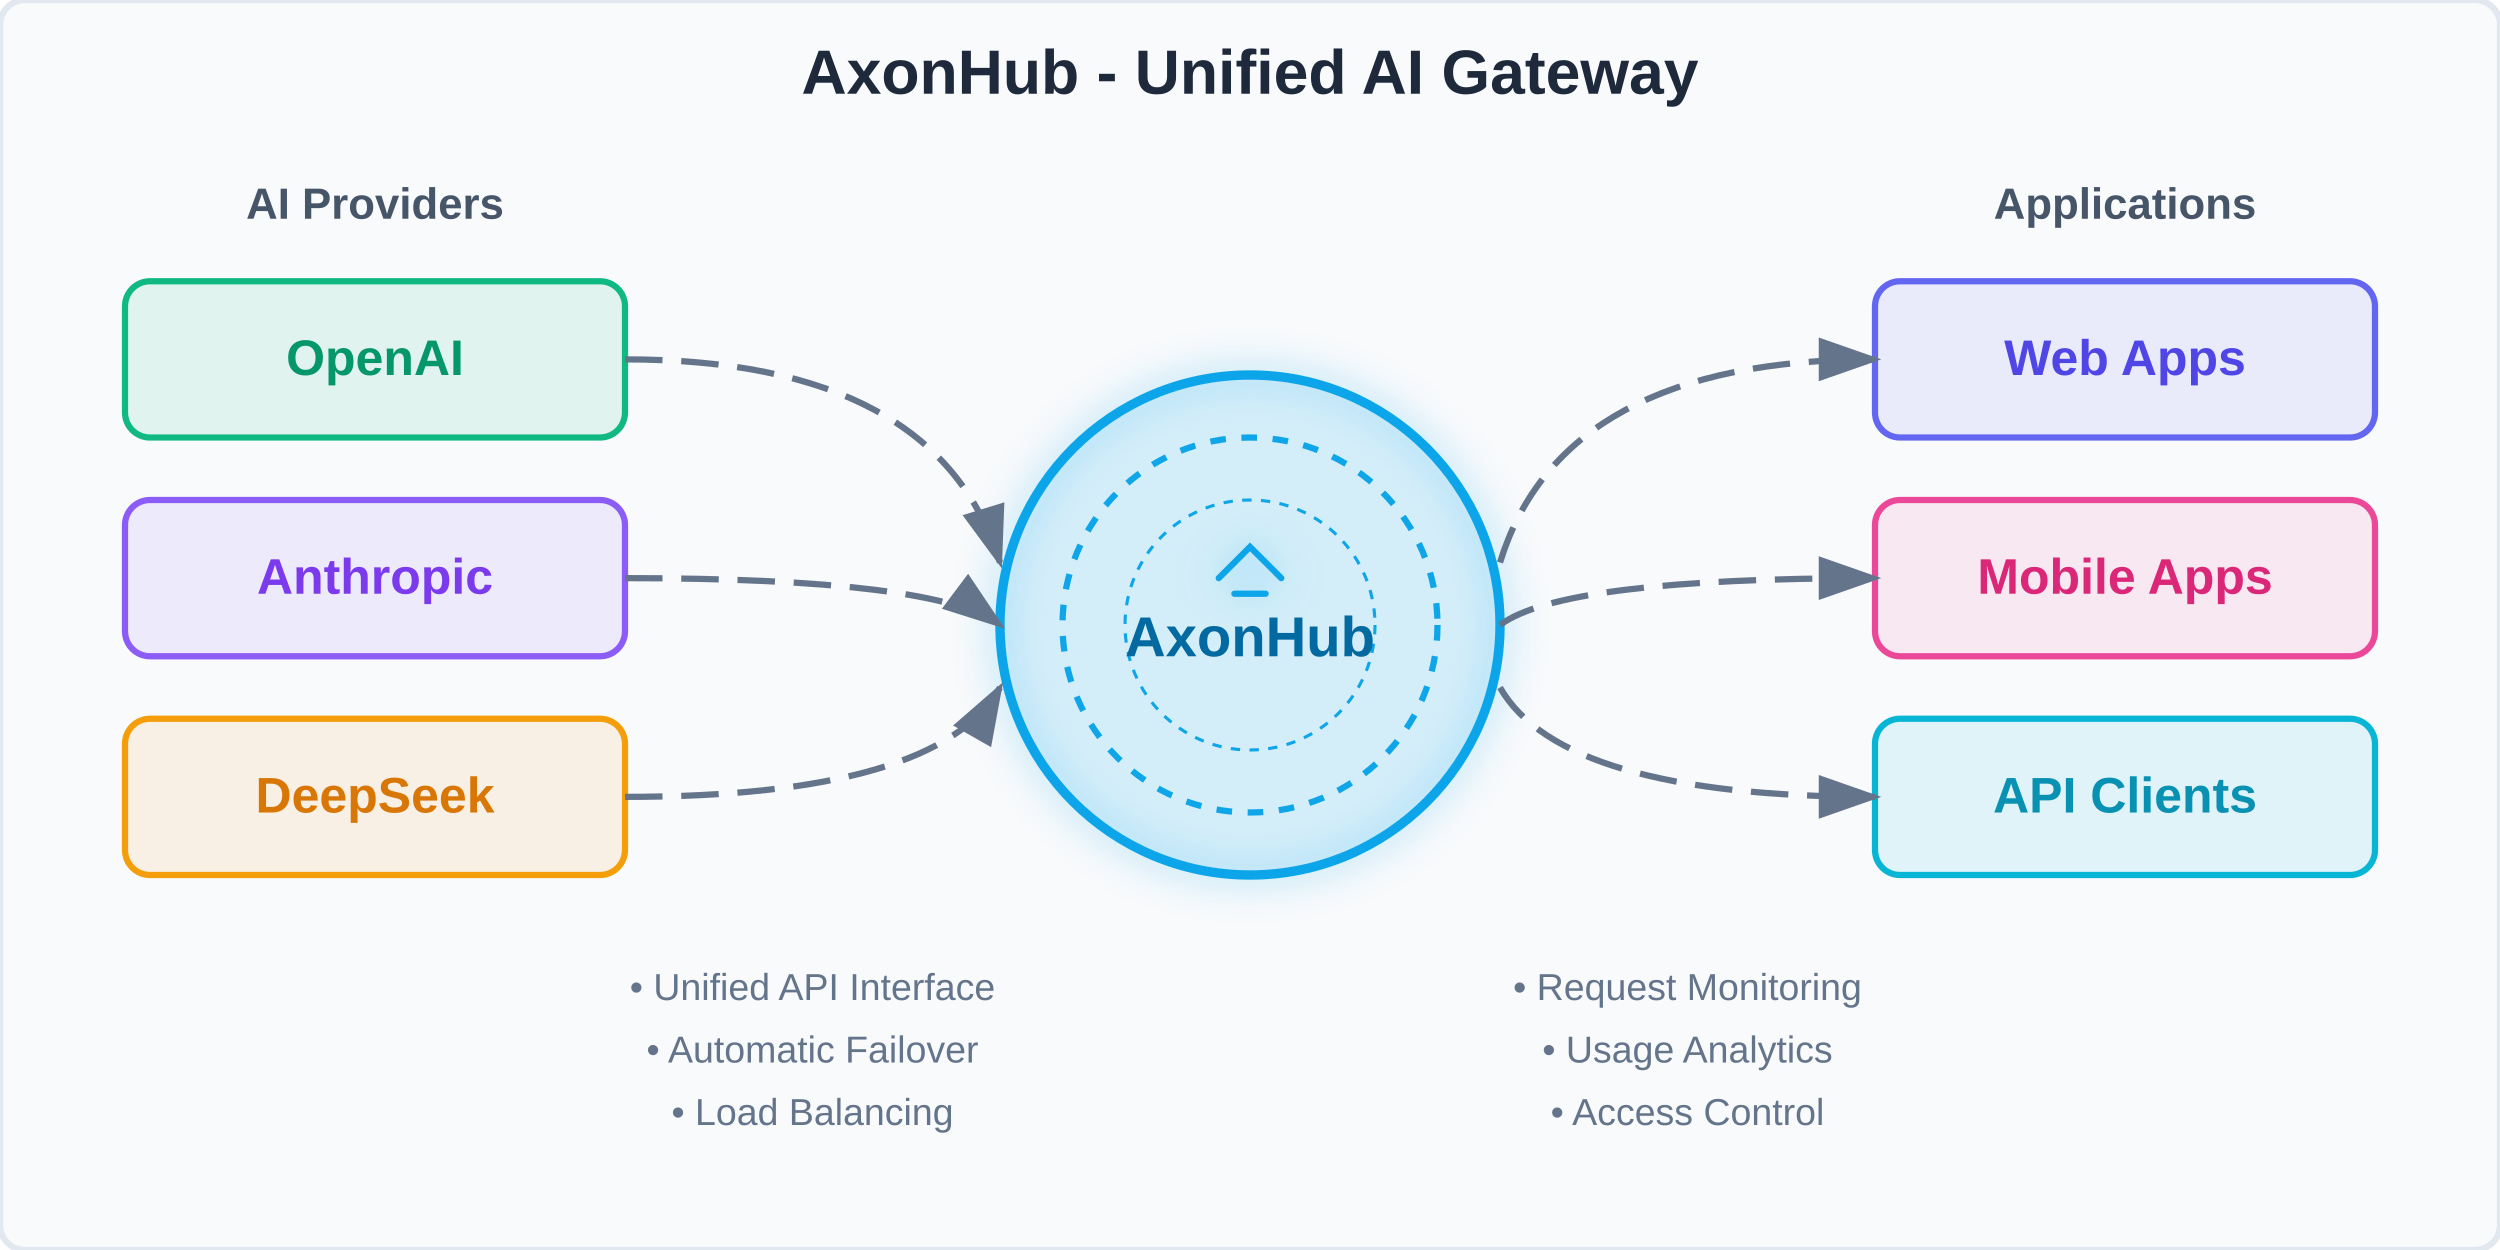
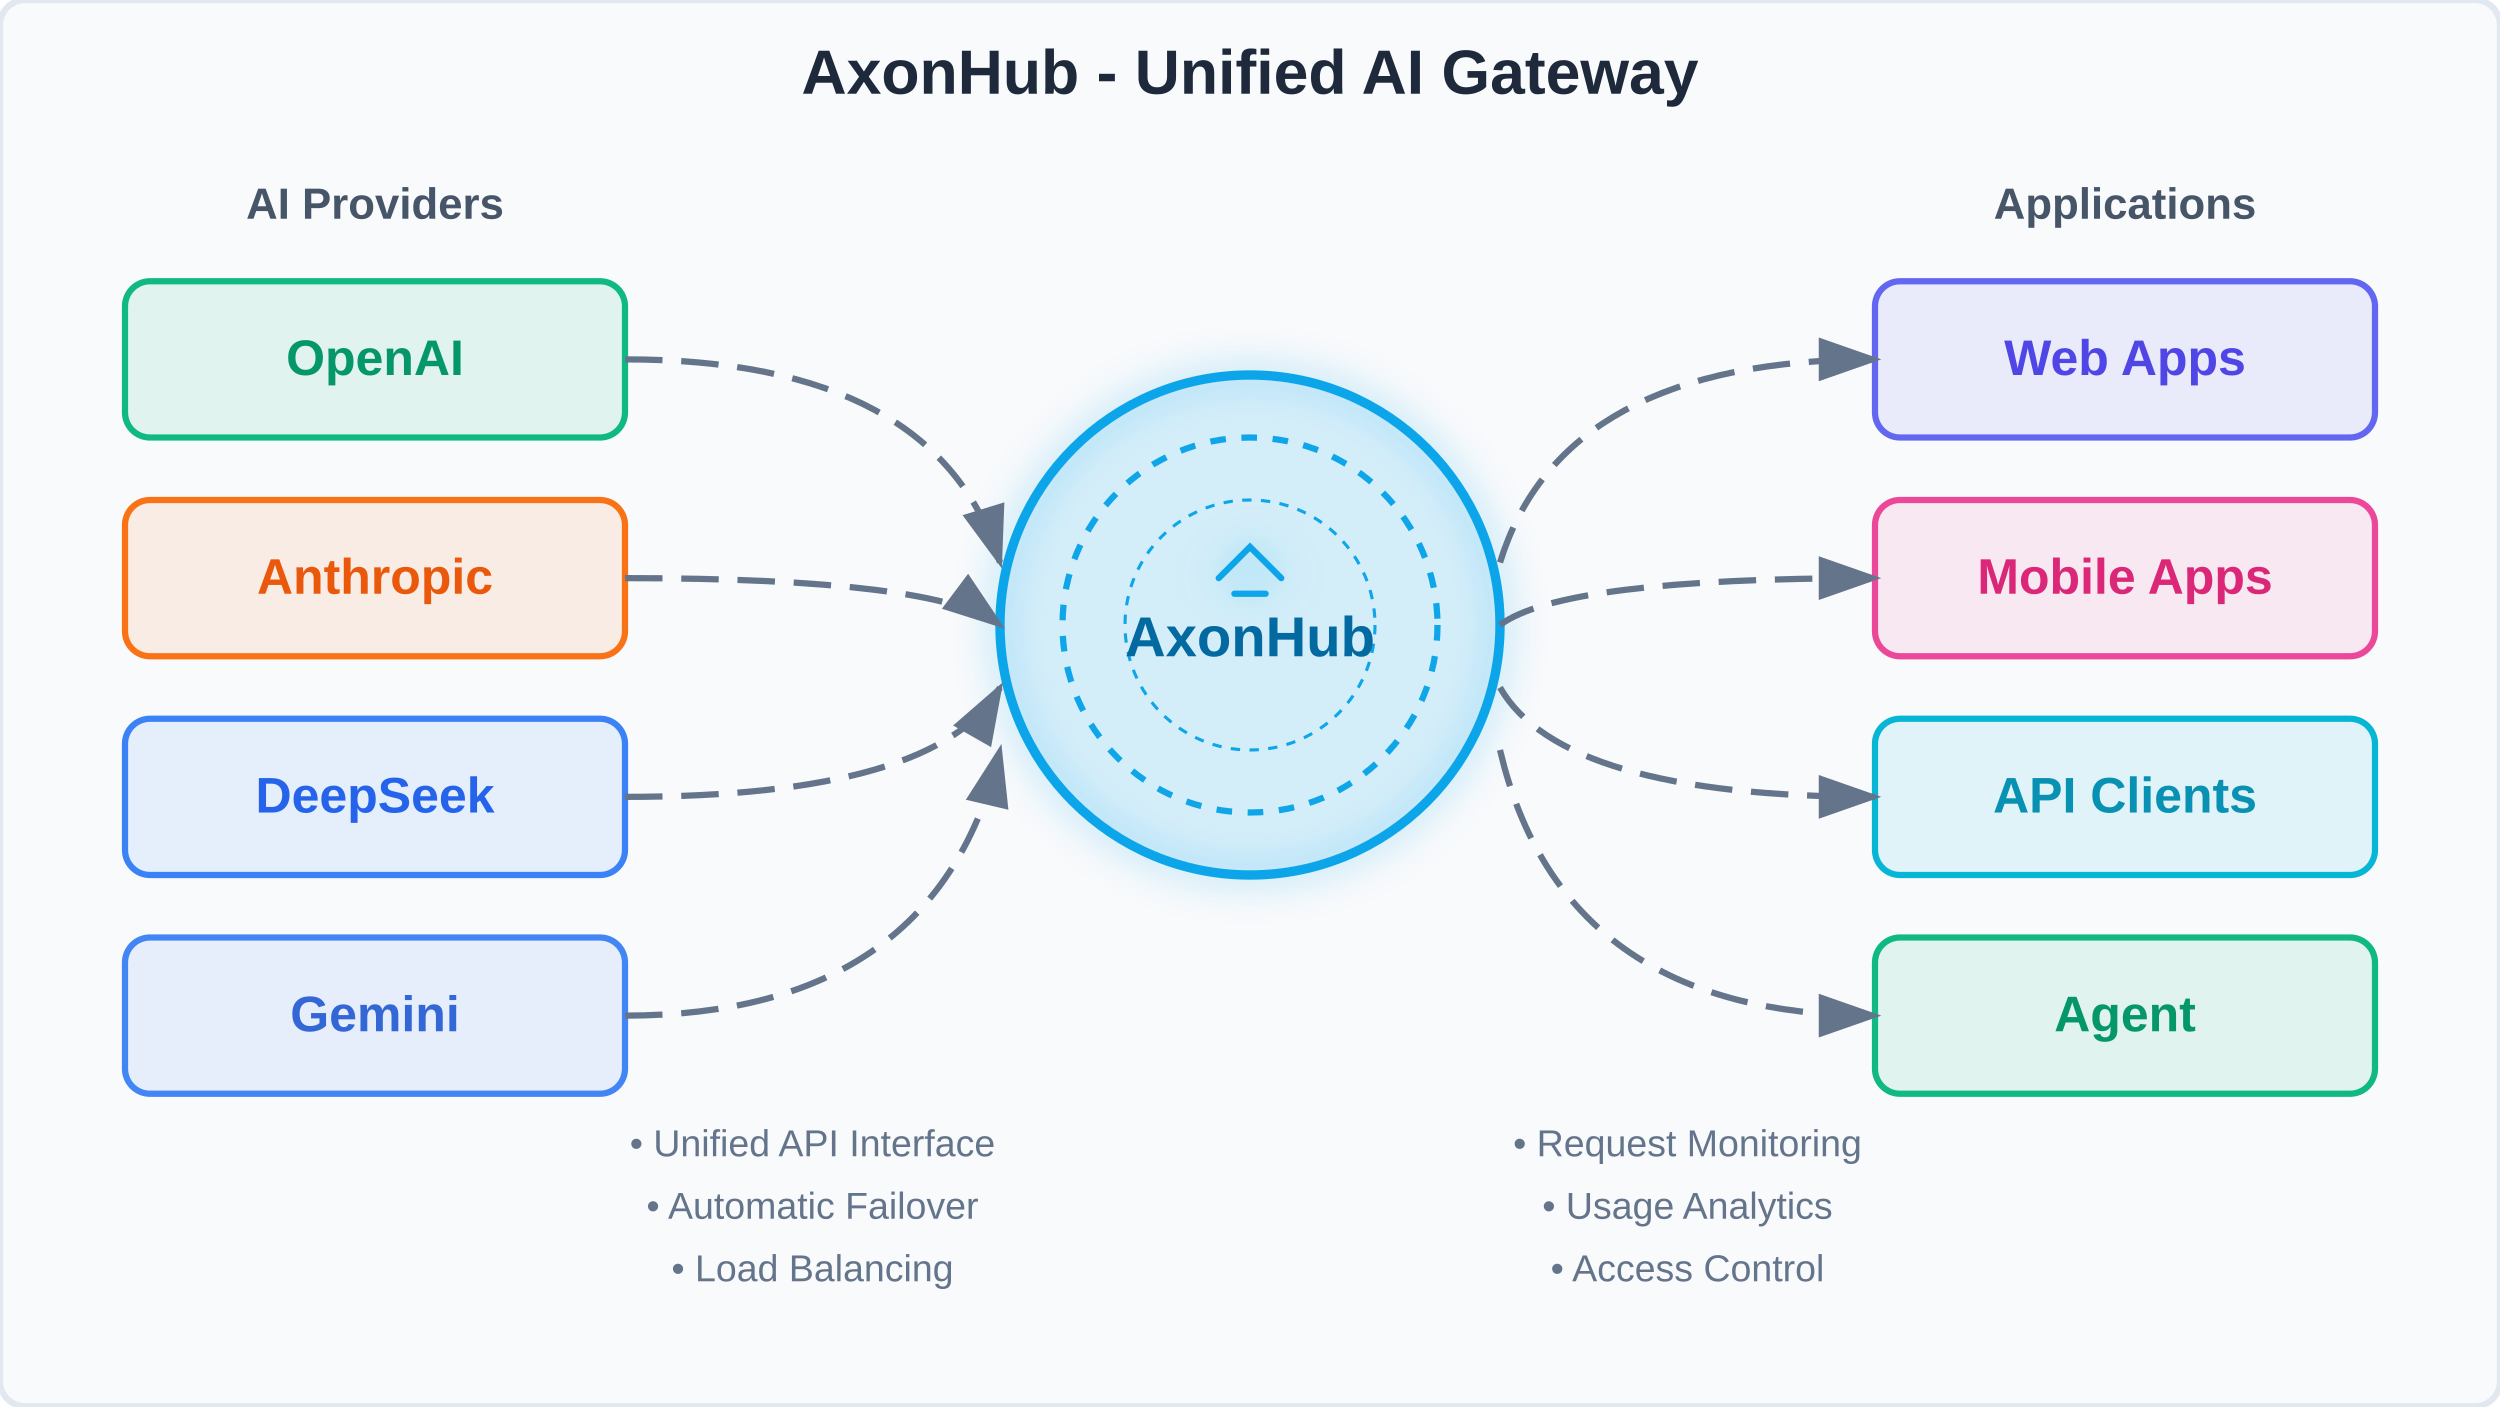
- <svg xmlns="http://www.w3.org/2000/svg" viewBox="0 0 800 400" role="img" aria-labelledby="axonhub-title">
+ <svg xmlns="http://www.w3.org/2000/svg" viewBox="0 0 800 450" role="img" aria-labelledby="axonhub-title">
  <style>
    .flow-line {
      stroke-dasharray: 12,6;
      animation: flow 1s linear infinite;
    }
    
    @keyframes flow {
      to { stroke-dashoffset: -36; }
    }
    
    .pulse-center {
      transform-origin: 400px 200px;
      animation: pulse 2s ease-in-out infinite;
    }
    
    @keyframes pulse {
      0%, 100% { opacity: 0.7; transform: scale(1); }
      50% { opacity: 1; transform: scale(1.05); }
    }
    
    .rotate-slow {
      transform-origin: 400px 200px;
      animation: rotate-slow 12s linear infinite;
    }
    
    .rotate-medium {
      transform-origin: 400px 200px;
      animation: rotate-medium 8s linear infinite;
    }
    
    @keyframes rotate-slow {
      from { transform: rotate(0deg); }
      to { transform: rotate(360deg); }
    }
    
    @keyframes rotate-medium {
      from { transform: rotate(0deg); }
      to { transform: rotate(-360deg); }
    }
    
    .fade-in {
      animation: fade-in 1.5s ease-out;
    }
    
    @keyframes fade-in {
      from { opacity: 0; transform: translateY(10px); }
      to { opacity: 1; transform: translateY(0); }
    }
    
    .glow {
      filter: drop-shadow(0 0 6px rgba(14, 165, 233, 0.5));
      animation: glow-pulse 2s ease-in-out infinite;
    }
    
    @keyframes glow-pulse {
      0%, 100% { filter: drop-shadow(0 0 6px rgba(14, 165, 233, 0.5)); }
      50% { filter: drop-shadow(0 0 12px rgba(14, 165, 233, 0.8)); }
    }
  </style>
-   <rect width="800" height="400" fill="#f8fafc" stroke="#e2e8f0" stroke-width="2" rx="8" />
+   <rect width="800" height="450" fill="#f8fafc" stroke="#e2e8f0" stroke-width="2" rx="8" />
  <text x="400" y="30" text-anchor="middle" font-family="Arial, sans-serif" font-size="20" font-weight="bold" fill="#1e293b">
    AxonHub - Unified AI Gateway
  </text>
  <g class="fade-in">
    <text x="120" y="70" text-anchor="middle" font-family="Arial, sans-serif" font-size="14" font-weight="bold" fill="#475569">AI Providers</text>
    <rect x="40" y="90" width="160" height="50" rx="8" fill="#10b981" fill-opacity="0.1" stroke="#10b981" stroke-width="2" />
    <text x="120" y="120" text-anchor="middle" font-family="Arial, sans-serif" font-size="16" font-weight="bold" fill="#059669">OpenAI</text>
-     <rect x="40" y="160" width="160" height="50" rx="8" fill="#8b5cf6" fill-opacity="0.1" stroke="#8b5cf6" stroke-width="2" />
-     <text x="120" y="190" text-anchor="middle" font-family="Arial, sans-serif" font-size="16" font-weight="bold" fill="#7c3aed">Anthropic</text>
-     <rect x="40" y="230" width="160" height="50" rx="8" fill="#f59e0b" fill-opacity="0.1" stroke="#f59e0b" stroke-width="2" />
-     <text x="120" y="260" text-anchor="middle" font-family="Arial, sans-serif" font-size="16" font-weight="bold" fill="#d97706">DeepSeek</text>
+     <rect x="40" y="160" width="160" height="50" rx="8" fill="#f97316" fill-opacity="0.1" stroke="#f97316" stroke-width="2" />
+     <text x="120" y="190" text-anchor="middle" font-family="Arial, sans-serif" font-size="16" font-weight="bold" fill="#ea580c">Anthropic</text>
+     <rect x="40" y="230" width="160" height="50" rx="8" fill="#3b82f6" fill-opacity="0.1" stroke="#3b82f6" stroke-width="2" />
+     <text x="120" y="260" text-anchor="middle" font-family="Arial, sans-serif" font-size="16" font-weight="bold" fill="#2563eb">DeepSeek</text>
+     <rect x="40" y="300" width="160" height="50" rx="8" fill="#4285F4" fill-opacity="0.1" stroke="#4285F4" stroke-width="2" />
+     <text x="120" y="330" text-anchor="middle" font-family="Arial, sans-serif" font-size="16" font-weight="bold" fill="#3367D6">Gemini</text>
  </g>
  <g class="pulse-center">
    <circle cx="400" cy="200" r="80" fill="#0ea5e9" fill-opacity="0.1" stroke="#0ea5e9" stroke-width="3" class="glow" />
    <circle cx="400" cy="200" r="60" fill="none" stroke="#0ea5e9" stroke-width="2" stroke-dasharray="5,5" class="rotate-slow" />
    <circle cx="400" cy="200" r="40" fill="none" stroke="#0ea5e9" stroke-width="1" stroke-dasharray="3,3" class="rotate-medium" />
    <text x="400" y="210" text-anchor="middle" font-family="Arial, sans-serif" font-size="18" font-weight="bold" fill="#0369a1">AxonHub</text>
    <path d="M390 185 L400 175 L410 185 M395 190 H405" fill="none" stroke="#0ea5e9" stroke-width="2" stroke-linecap="round" class="glow" />
  </g>
  <g class="fade-in">
    <text x="680" y="70" text-anchor="middle" font-family="Arial, sans-serif" font-size="14" font-weight="bold" fill="#475569">Applications</text>
    <rect x="600" y="90" width="160" height="50" rx="8" fill="#6366f1" fill-opacity="0.1" stroke="#6366f1" stroke-width="2" />
    <text x="680" y="120" text-anchor="middle" font-family="Arial, sans-serif" font-size="16" font-weight="bold" fill="#4f46e5">Web Apps</text>
    <rect x="600" y="160" width="160" height="50" rx="8" fill="#ec4899" fill-opacity="0.1" stroke="#ec4899" stroke-width="2" />
    <text x="680" y="190" text-anchor="middle" font-family="Arial, sans-serif" font-size="16" font-weight="bold" fill="#db2777">Mobile Apps</text>
    <rect x="600" y="230" width="160" height="50" rx="8" fill="#06b6d4" fill-opacity="0.1" stroke="#06b6d4" stroke-width="2" />
    <text x="680" y="260" text-anchor="middle" font-family="Arial, sans-serif" font-size="16" font-weight="bold" fill="#0891b2">API Clients</text>
+     <rect x="600" y="300" width="160" height="50" rx="8" fill="#10b981" fill-opacity="0.1" stroke="#10b981" stroke-width="2" />
+     <text x="680" y="330" text-anchor="middle" font-family="Arial, sans-serif" font-size="16" font-weight="bold" fill="#059669">Agent</text>
  </g>
  <defs>
    <marker id="arrowhead" markerWidth="10" markerHeight="7" refX="9" refY="3.5" orient="auto">
      <polygon points="0 0, 10 3.5, 0 7" fill="#64748b" />
    </marker>
  </defs>
  <path d="M200 115 Q300 115 320 180" fill="none" stroke="#64748b" stroke-width="2" marker-end="url(#arrowhead)" class="flow-line" />
  <path d="M200 185 Q300 185 320 200" fill="none" stroke="#64748b" stroke-width="2" marker-end="url(#arrowhead)" class="flow-line" />
  <path d="M200 255 Q300 255 320 220" fill="none" stroke="#64748b" stroke-width="2" marker-end="url(#arrowhead)" class="flow-line" />
+   <path d="M200 325 Q300 325 320 240" fill="none" stroke="#64748b" stroke-width="2" marker-end="url(#arrowhead)" class="flow-line" />
  <path d="M480 180 Q500 115 600 115" fill="none" stroke="#64748b" stroke-width="2" marker-end="url(#arrowhead)" class="flow-line" />
  <path d="M480 200 Q500 185 600 185" fill="none" stroke="#64748b" stroke-width="2" marker-end="url(#arrowhead)" class="flow-line" />
  <path d="M480 220 Q500 255 600 255" fill="none" stroke="#64748b" stroke-width="2" marker-end="url(#arrowhead)" class="flow-line" />
-   <text x="260" y="320" text-anchor="middle" font-family="Arial, sans-serif" font-size="12" fill="#64748b">• Unified API Interface</text>
-   <text x="260" y="340" text-anchor="middle" font-family="Arial, sans-serif" font-size="12" fill="#64748b">• Automatic Failover</text>
-   <text x="260" y="360" text-anchor="middle" font-family="Arial, sans-serif" font-size="12" fill="#64748b">• Load Balancing</text>
-   <text x="540" y="320" text-anchor="middle" font-family="Arial, sans-serif" font-size="12" fill="#64748b">• Request Monitoring</text>
-   <text x="540" y="340" text-anchor="middle" font-family="Arial, sans-serif" font-size="12" fill="#64748b">• Usage Analytics</text>
-   <text x="540" y="360" text-anchor="middle" font-family="Arial, sans-serif" font-size="12" fill="#64748b">• Access Control</text>
+   <path d="M480 240 Q500 325 600 325" fill="none" stroke="#64748b" stroke-width="2" marker-end="url(#arrowhead)" class="flow-line" />
+   <text x="260" y="370" text-anchor="middle" font-family="Arial, sans-serif" font-size="12" fill="#64748b">• Unified API Interface</text>
+   <text x="260" y="390" text-anchor="middle" font-family="Arial, sans-serif" font-size="12" fill="#64748b">• Automatic Failover</text>
+   <text x="260" y="410" text-anchor="middle" font-family="Arial, sans-serif" font-size="12" fill="#64748b">• Load Balancing</text>
+   <text x="540" y="370" text-anchor="middle" font-family="Arial, sans-serif" font-size="12" fill="#64748b">• Request Monitoring</text>
+   <text x="540" y="390" text-anchor="middle" font-family="Arial, sans-serif" font-size="12" fill="#64748b">• Usage Analytics</text>
+   <text x="540" y="410" text-anchor="middle" font-family="Arial, sans-serif" font-size="12" fill="#64748b">• Access Control</text>
</svg>
